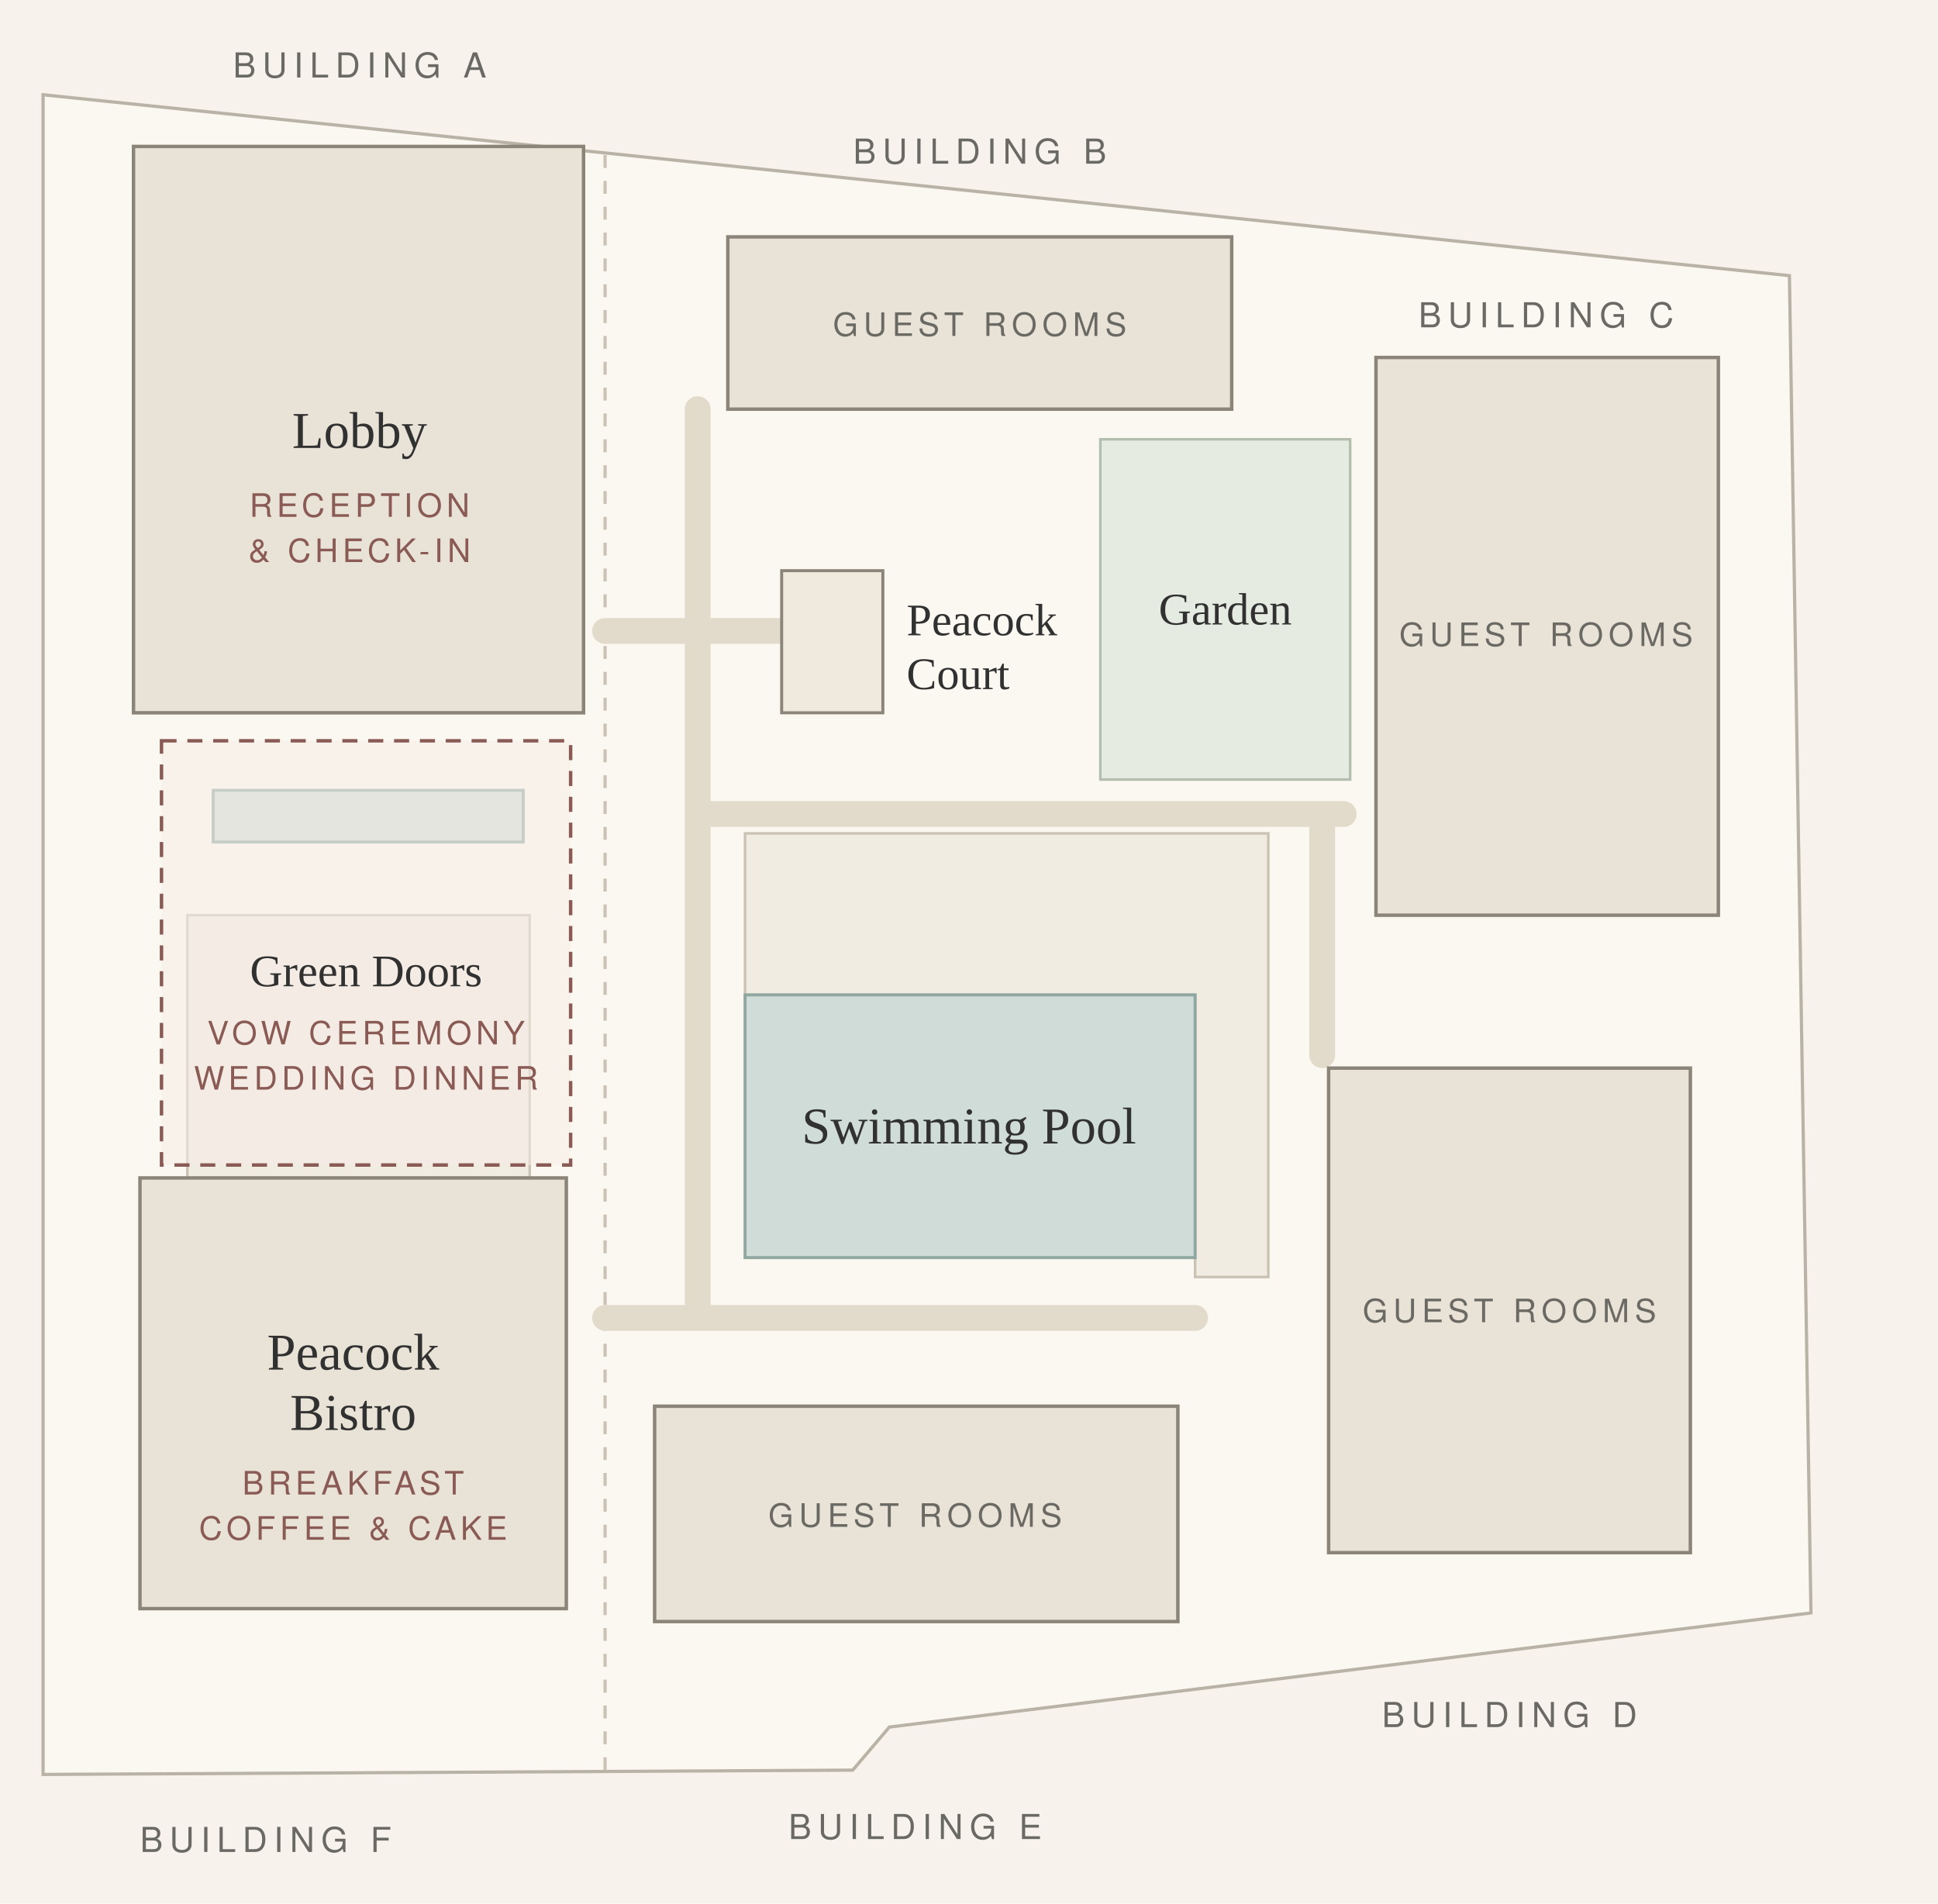
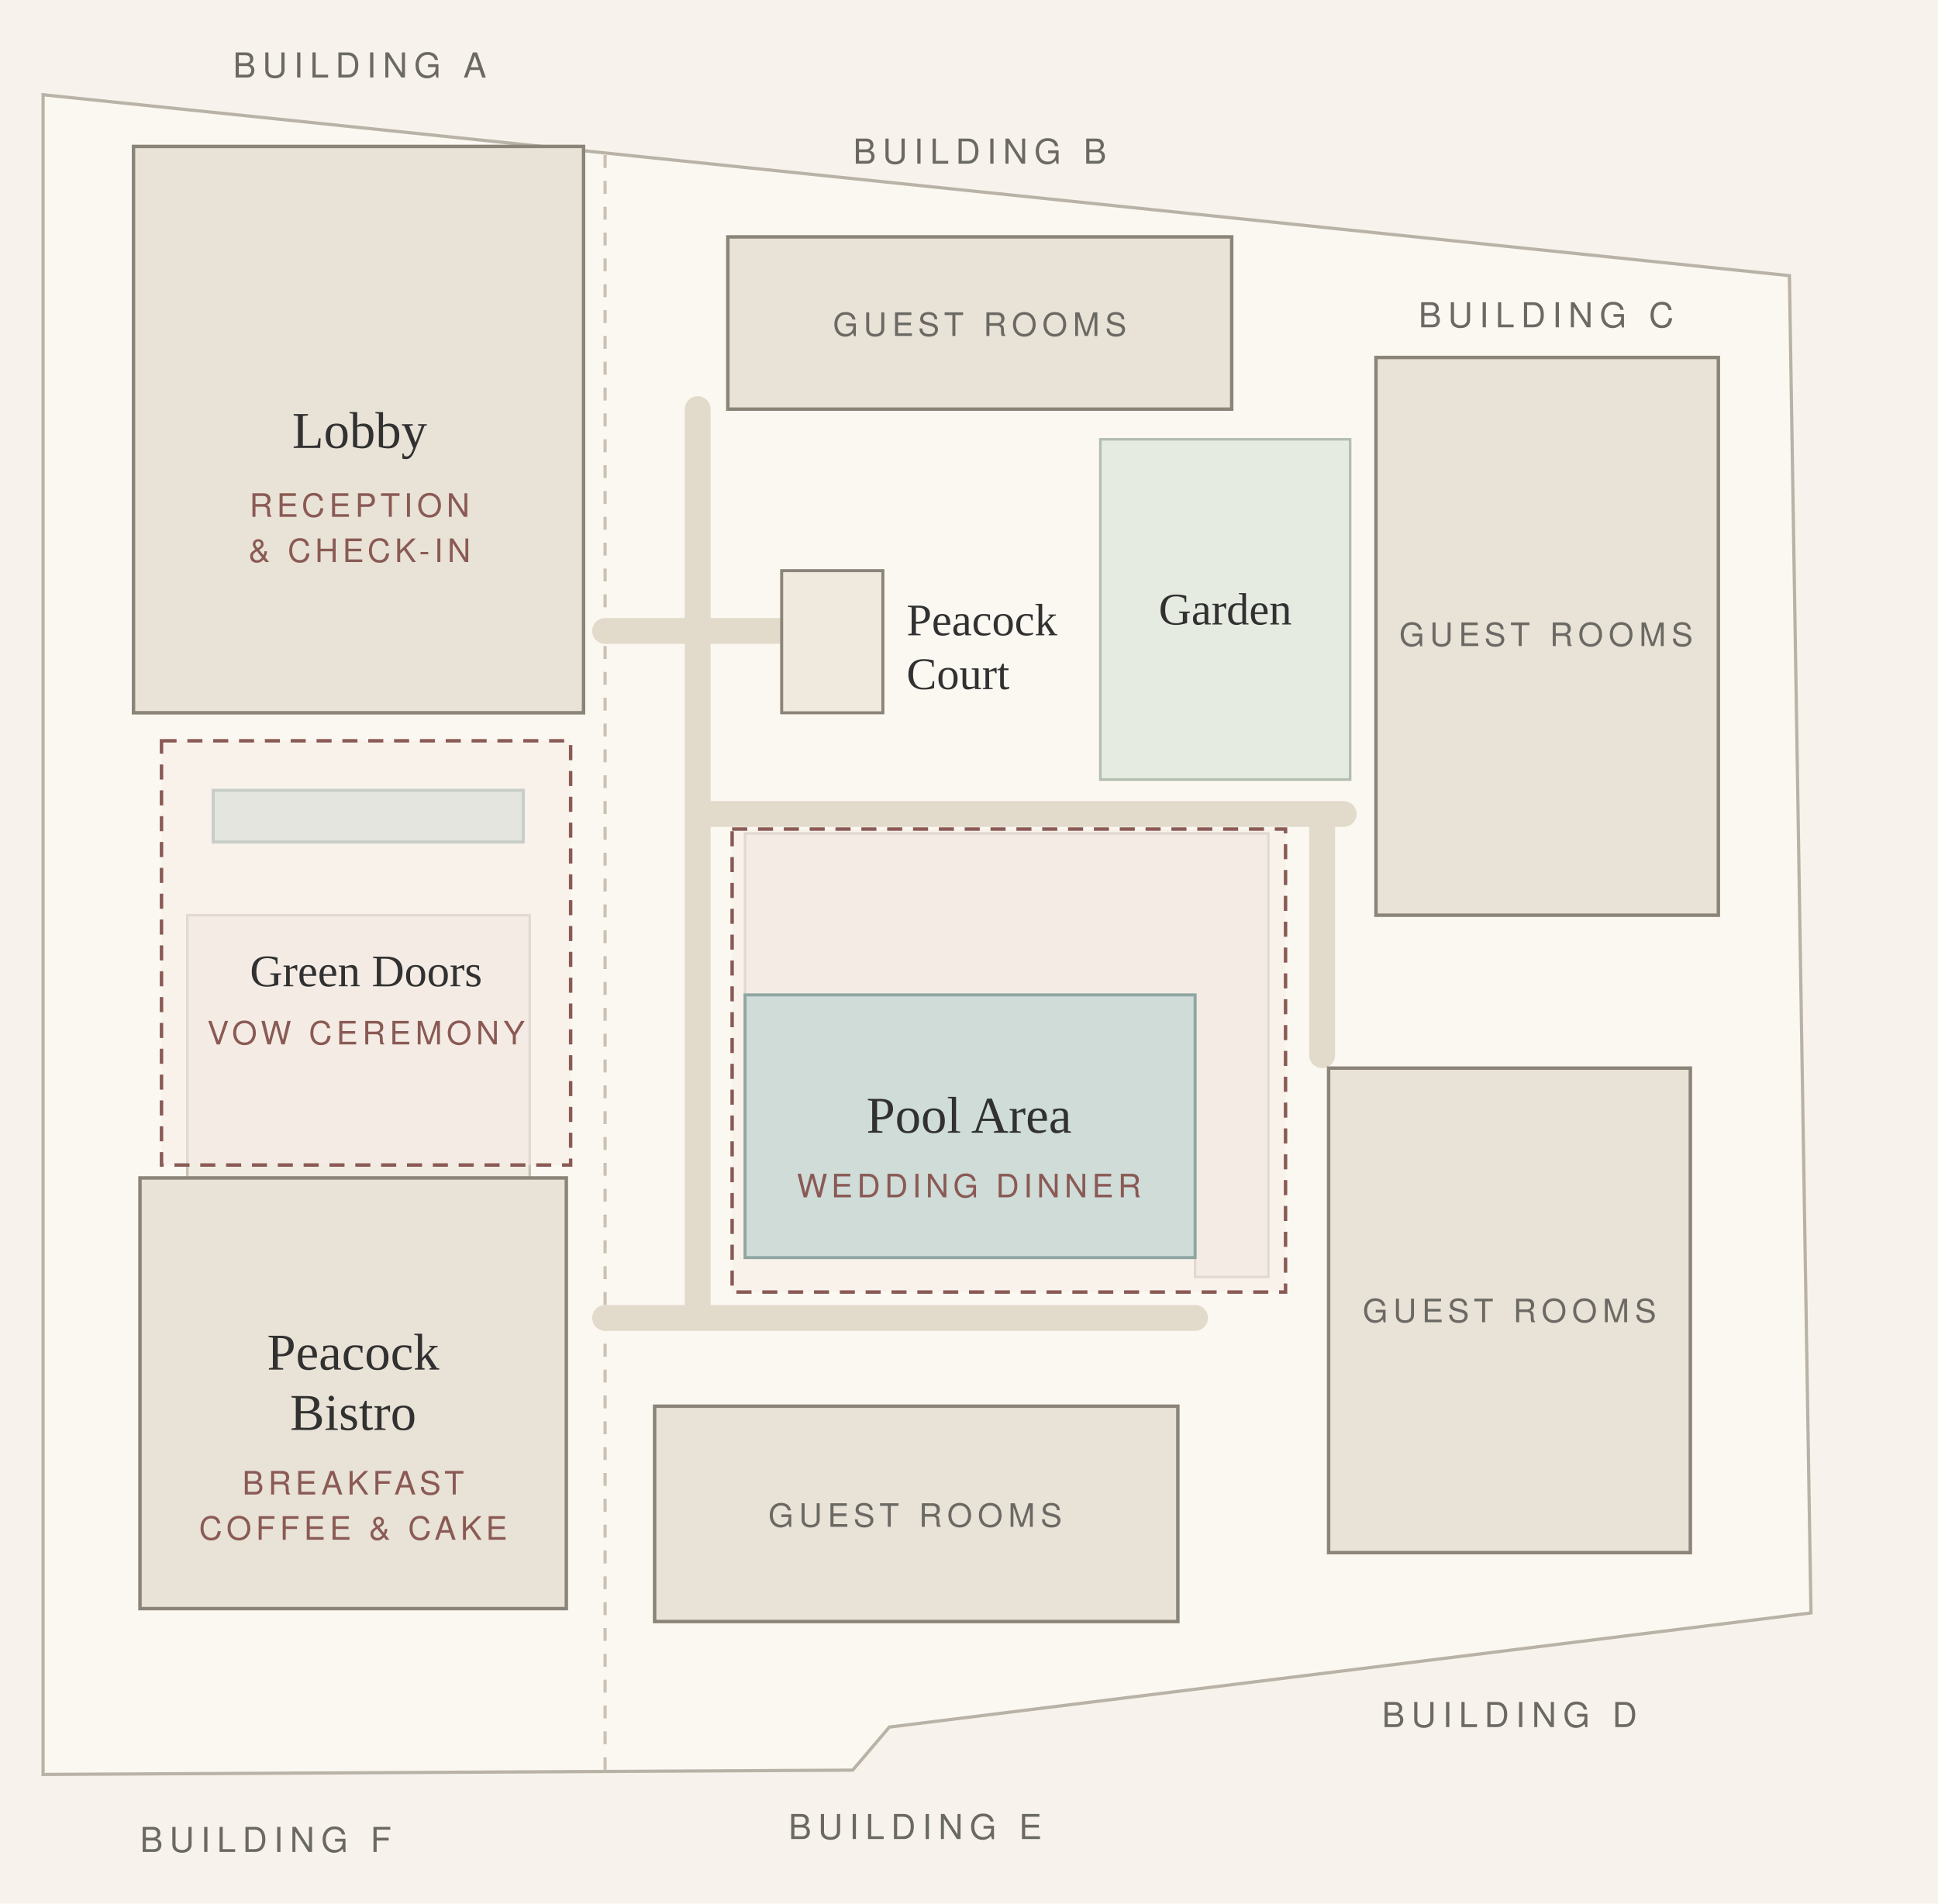
<svg xmlns="http://www.w3.org/2000/svg" class="sp" viewBox="95 186 900 884" width="900" height="884" role="img" aria-labelledby="sp-title sp-desc">
  <style>
.sp .sp-ground{fill:#F7F3EC}
.sp .sp-site{fill:#FBF8F2;stroke:#B9B2A6;stroke-width:1.5}
.sp .sp-fence{fill:none;stroke:#C9C2B5;stroke-width:1.5;stroke-dasharray:6 6}
.sp .sp-walk{fill:none;stroke:#E2DACB;stroke-width:12;stroke-linecap:round;stroke-linejoin:round}
.sp .sp-bldg{fill:#E9E2D6;stroke:#8B8478;stroke-width:1.6}
.sp .sp-open{fill:#F1ECE2;stroke:#C9C2B5;stroke-width:1.2}
.sp .sp-court{fill:#EFE9DE;stroke:#8B8478;stroke-width:1.4}
.sp .sp-water{fill:#CFDCD8;stroke:#8FA6A1;stroke-width:1.4}
.sp .sp-cap{font-family:'Hanken Grotesk','Helvetica Neue',Helvetica,Arial,sans-serif;font-size:16px;letter-spacing:3px;fill:#6B6964}
.sp .sp-name{font-family:'PP Editorial Old',Georgia,'Times New Roman',serif;font-size:24px;fill:#313131}
.sp .sp-name.sm{font-size:21px}
.sp .sp-zone{fill:#F6ECE6;fill-opacity:.55;stroke:#8A5A55;stroke-width:1.6;stroke-dasharray:7 5}
.sp .sp-garden{fill:#E6EBE2;stroke:#B4BEAE;stroke-width:1.2}
.sp .sp-event{font-family:'Hanken Grotesk','Helvetica Neue',Helvetica,Arial,sans-serif;font-size:15px;letter-spacing:2px;fill:#8A5A55}
.sp .sp-use{font-family:'Hanken Grotesk','Helvetica Neue',Helvetica,Arial,sans-serif;font-size:15px;letter-spacing:2.5px;fill:#6B6964}
</style>
  <rect class="sp-ground" x="95" y="186" width="900" height="884" />
  <path class="sp-site" d="M115 230 L926 314 L936 935 L508 988 L491 1008 L115 1010 Z" />
  <path class="sp-fence" d="M376 258 V1008" />
  <path class="sp-walk" d="M419 376 V798 M376 479 H458 M419 564 H719 M709 564 V676 M376 798 H650" />
  <rect class="sp-bldg" data-building="A" x="157" y="254" width="209" height="263" />
  <rect class="sp-water" x="194" y="553" width="144" height="24" />
  <rect class="sp-open" x="182" y="611" width="159" height="122" />
  <rect class="sp-bldg" data-building="F" x="160" y="733" width="198" height="200" />
  <rect class="sp-court" x="458" y="451" width="47" height="66" />
  <path class="sp-open" d="M441 573 H684 V779 H650 V648 H441 Z" />
+   <rect class="sp-zone" data-zone="pool-area" x="435" y="571" width="257" height="215" />
  <rect class="sp-water" x="441" y="648" width="209" height="122" />
  <rect class="sp-zone" data-zone="green-doors" x="170" y="530" width="190" height="197" />
  <rect class="sp-garden" data-area="garden" x="606" y="390" width="116" height="158" />
  <rect class="sp-bldg" data-building="B" x="433" y="296" width="234" height="80" />
  <rect class="sp-bldg" data-building="C" x="734" y="352" width="159" height="259" />
  <rect class="sp-bldg" data-building="D" x="712" y="682" width="168" height="225" />
  <rect class="sp-bldg" data-building="E" x="399" y="839" width="243" height="100" />
  <text class="sp-cap" x="262" y="222" text-anchor="middle">BUILDING A</text>
  <text class="sp-name" x="262" y="394" text-anchor="middle">Lobby</text>
  <text class="sp-name" x="259" y="822" text-anchor="middle">Peacock</text>
  <text class="sp-name" x="259" y="850" text-anchor="middle">Bistro</text>
  <text class="sp-cap" x="160" y="1046" text-anchor="start">BUILDING F</text>
  <text class="sp-name sm" x="516" y="481" text-anchor="start">Peacock</text>
  <text class="sp-name sm" x="516" y="506" text-anchor="start">Court</text>
-   <text class="sp-name" x="545" y="717" text-anchor="middle">Swimming Pool</text>
+   <text class="sp-name" x="545" y="712" text-anchor="middle">Pool Area</text>
  <text class="sp-cap" x="550" y="262" text-anchor="middle">BUILDING B</text>
  <text class="sp-cap" x="813" y="338" text-anchor="middle">BUILDING C</text>
  <text class="sp-cap" x="796" y="988" text-anchor="middle">BUILDING D</text>
  <text class="sp-cap" x="520" y="1040" text-anchor="middle">BUILDING E</text>
  <text class="sp-event" x="262" y="426" text-anchor="middle">RECEPTION</text>
  <text class="sp-event" x="262" y="447" text-anchor="middle">&amp; CHECK-IN</text>
  <text class="sp-event" x="259" y="880" text-anchor="middle">BREAKFAST</text>
  <text class="sp-event" x="259" y="901" text-anchor="middle">COFFEE &amp; CAKE</text>
  <text class="sp-name sm" x="265" y="644" text-anchor="middle">Green Doors</text>
  <text class="sp-event" x="265" y="671" text-anchor="middle">VOW CEREMONY</text>
-   <text class="sp-event" x="265" y="692" text-anchor="middle">WEDDING DINNER</text>
+   <text class="sp-event" x="545" y="742" text-anchor="middle">WEDDING DINNER</text>
  <text class="sp-name sm" x="664" y="476" text-anchor="middle">Garden</text>
  <text class="sp-use" data-caption-for="B" x="550" y="342" text-anchor="middle">GUEST ROOMS</text>
  <text class="sp-use" data-caption-for="C" x="813" y="486" text-anchor="middle">GUEST ROOMS</text>
  <text class="sp-use" data-caption-for="D" x="796" y="800" text-anchor="middle">GUEST ROOMS</text>
  <text class="sp-use" data-caption-for="E" x="520" y="895" text-anchor="middle">GUEST ROOMS</text>
</svg>
